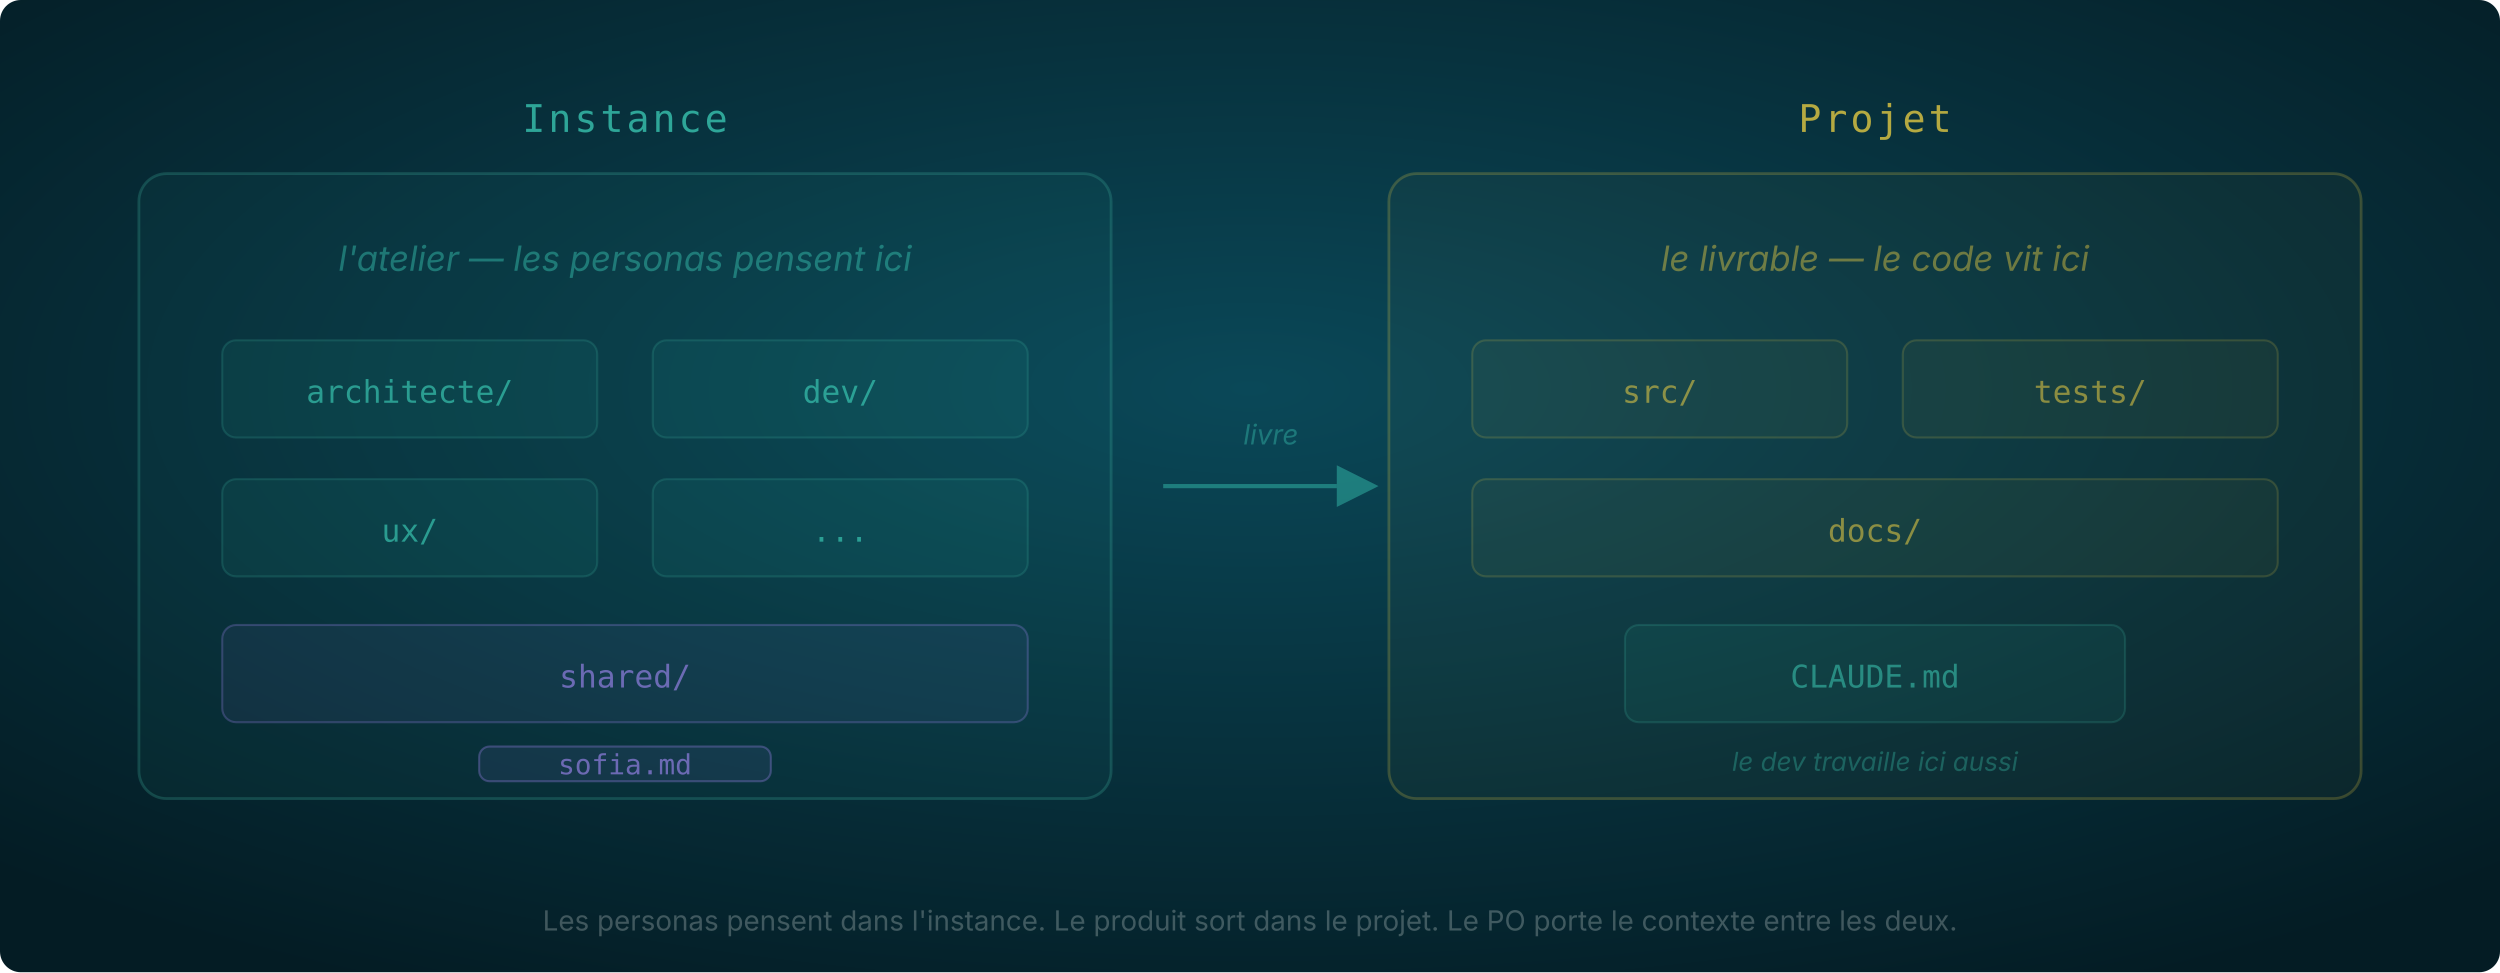
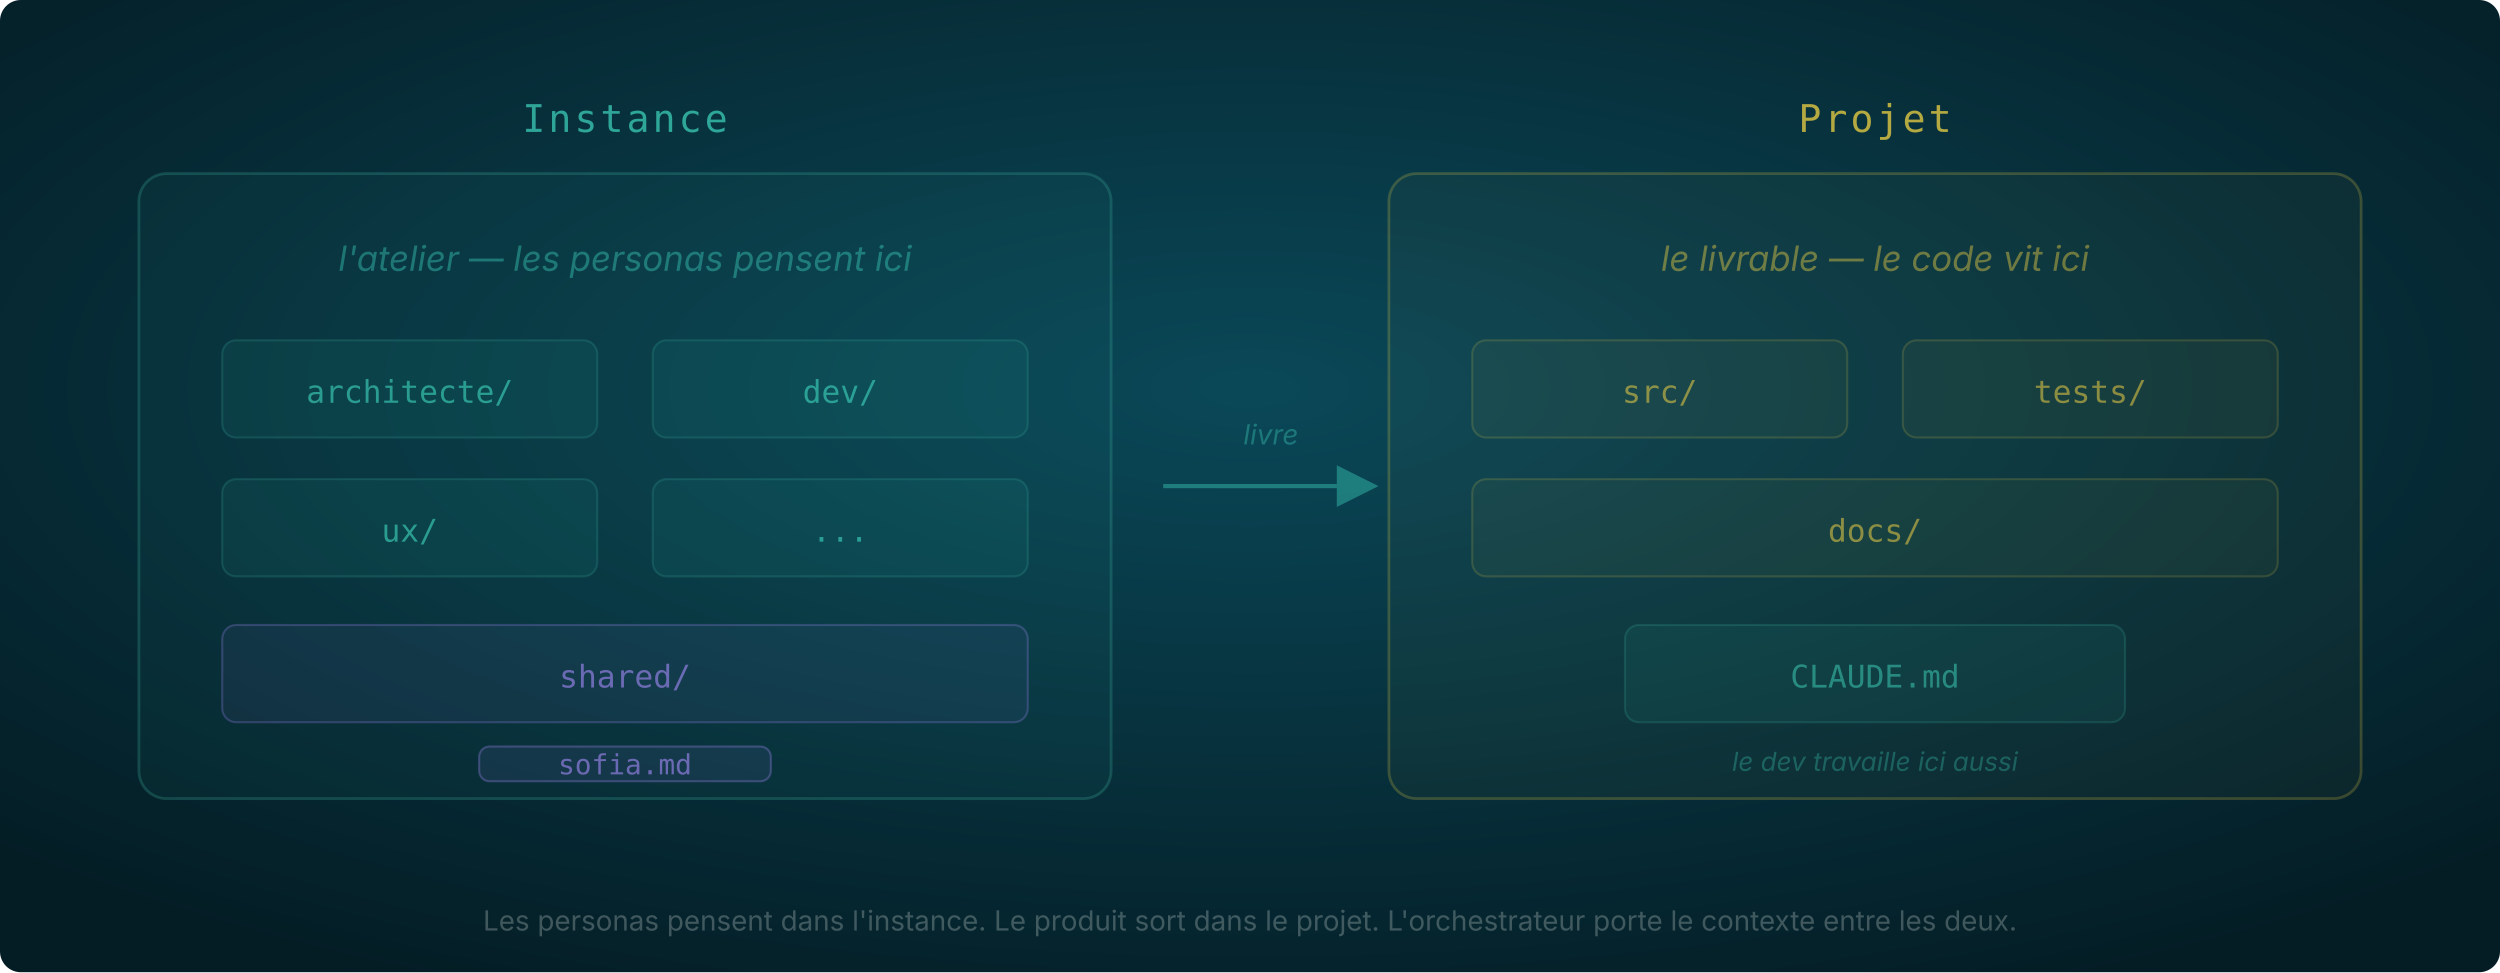
<svg xmlns="http://www.w3.org/2000/svg" viewBox="0 0 720 280">
  <defs>
    <radialGradient id="bg" cx="50%" cy="40%" r="70%">
      <stop offset="0%" stop-color="#0a4858" />
      <stop offset="100%" stop-color="#041c24" />
    </radialGradient>
  </defs>
  <rect width="720" height="280" fill="url(#bg)" rx="6" />
  <rect x="40" y="50" width="280" height="180" rx="8" fill="rgba(64,216,192,0.04)" stroke="rgba(64,180,160,0.25)" stroke-width="0.8" />
  <text x="180" y="38" text-anchor="middle" fill="rgba(64,216,192,0.7)" font-family="IBM Plex Mono,monospace" font-size="11" letter-spacing="0.08em" text-transform="uppercase">Instance</text>
  <text x="180" y="78" text-anchor="middle" fill="rgba(64,216,192,0.4)" font-family="Inter,sans-serif" font-size="10" font-style="italic">l'atelier — les personas pensent ici</text>
  <rect x="64" y="98" width="108" height="28" rx="4" fill="rgba(64,216,192,0.06)" stroke="rgba(64,180,160,0.2)" stroke-width="0.6" />
  <text x="118" y="116" text-anchor="middle" fill="rgba(64,216,192,0.6)" font-family="IBM Plex Mono,monospace" font-size="9">architecte/</text>
  <rect x="188" y="98" width="108" height="28" rx="4" fill="rgba(64,216,192,0.06)" stroke="rgba(64,180,160,0.2)" stroke-width="0.6" />
  <text x="242" y="116" text-anchor="middle" fill="rgba(64,216,192,0.6)" font-family="IBM Plex Mono,monospace" font-size="9">dev/</text>
  <rect x="64" y="138" width="108" height="28" rx="4" fill="rgba(64,216,192,0.06)" stroke="rgba(64,180,160,0.2)" stroke-width="0.6" />
  <text x="118" y="156" text-anchor="middle" fill="rgba(64,216,192,0.6)" font-family="IBM Plex Mono,monospace" font-size="9">ux/</text>
  <rect x="188" y="138" width="108" height="28" rx="4" fill="rgba(64,216,192,0.06)" stroke="rgba(64,180,160,0.2)" stroke-width="0.6" />
  <text x="242" y="156" text-anchor="middle" fill="rgba(64,216,192,0.6)" font-family="IBM Plex Mono,monospace" font-size="9">...</text>
  <rect x="64" y="180" width="232" height="28" rx="4" fill="rgba(167,139,250,0.06)" stroke="rgba(167,139,250,0.25)" stroke-width="0.6" />
  <text x="180" y="198" text-anchor="middle" fill="rgba(167,139,250,0.6)" font-family="IBM Plex Mono,monospace" font-size="9">shared/</text>
  <rect x="138" y="215" width="84" height="10" rx="3" fill="rgba(167,139,250,0.08)" stroke="rgba(167,139,250,0.3)" stroke-width="0.6" />
  <text x="180" y="223" text-anchor="middle" fill="rgba(167,139,250,0.6)" font-family="IBM Plex Mono,monospace" font-size="8">sofia.md</text>
  <line x1="335" y1="140" x2="385" y2="140" stroke="rgba(64,216,192,0.4)" stroke-width="1.2" />
  <polygon points="385,134 397,140 385,146" fill="rgba(64,216,192,0.4)" />
  <text x="366" y="128" text-anchor="middle" fill="rgba(64,216,192,0.35)" font-family="Inter,sans-serif" font-size="8" font-style="italic">livre</text>
  <rect x="400" y="50" width="280" height="180" rx="8" fill="rgba(255,221,68,0.03)" stroke="rgba(255,221,68,0.2)" stroke-width="0.8" />
  <text x="540" y="38" text-anchor="middle" fill="rgba(255,221,68,0.7)" font-family="IBM Plex Mono,monospace" font-size="11" letter-spacing="0.08em" text-transform="uppercase">Projet</text>
  <text x="540" y="78" text-anchor="middle" fill="rgba(255,221,68,0.4)" font-family="Inter,sans-serif" font-size="10" font-style="italic">le livrable — le code vit ici</text>
  <rect x="424" y="98" width="108" height="28" rx="4" fill="rgba(255,221,68,0.04)" stroke="rgba(255,221,68,0.15)" stroke-width="0.6" />
  <text x="478" y="116" text-anchor="middle" fill="rgba(255,221,68,0.5)" font-family="IBM Plex Mono,monospace" font-size="9">src/</text>
  <rect x="548" y="98" width="108" height="28" rx="4" fill="rgba(255,221,68,0.04)" stroke="rgba(255,221,68,0.15)" stroke-width="0.6" />
  <text x="602" y="116" text-anchor="middle" fill="rgba(255,221,68,0.5)" font-family="IBM Plex Mono,monospace" font-size="9">tests/</text>
  <rect x="424" y="138" width="232" height="28" rx="4" fill="rgba(255,221,68,0.04)" stroke="rgba(255,221,68,0.15)" stroke-width="0.6" />
  <text x="540" y="156" text-anchor="middle" fill="rgba(255,221,68,0.5)" font-family="IBM Plex Mono,monospace" font-size="9">docs/</text>
  <rect x="468" y="180" width="144" height="28" rx="4" fill="rgba(64,216,192,0.06)" stroke="rgba(64,180,160,0.2)" stroke-width="0.6" />
  <text x="540" y="198" text-anchor="middle" fill="rgba(64,216,192,0.5)" font-family="IBM Plex Mono,monospace" font-size="9">CLAUDE.md</text>
  <text x="540" y="222" text-anchor="middle" fill="rgba(64,216,192,0.3)" font-family="Inter,sans-serif" font-size="7.5" font-style="italic">le dev travaille ici aussi</text>
  <text x="360" y="268" text-anchor="middle" fill="rgba(240,248,245,0.25)" font-family="Inter,sans-serif" font-size="8">
-     Les personas pensent dans l'instance. Le produit sort dans le projet. Le PO porte le contexte entre les deux.
+     Les personas pensent dans l'instance. Le produit sort dans le projet. L'orchestrateur porte le contexte entre les deux.
  </text>
</svg>
